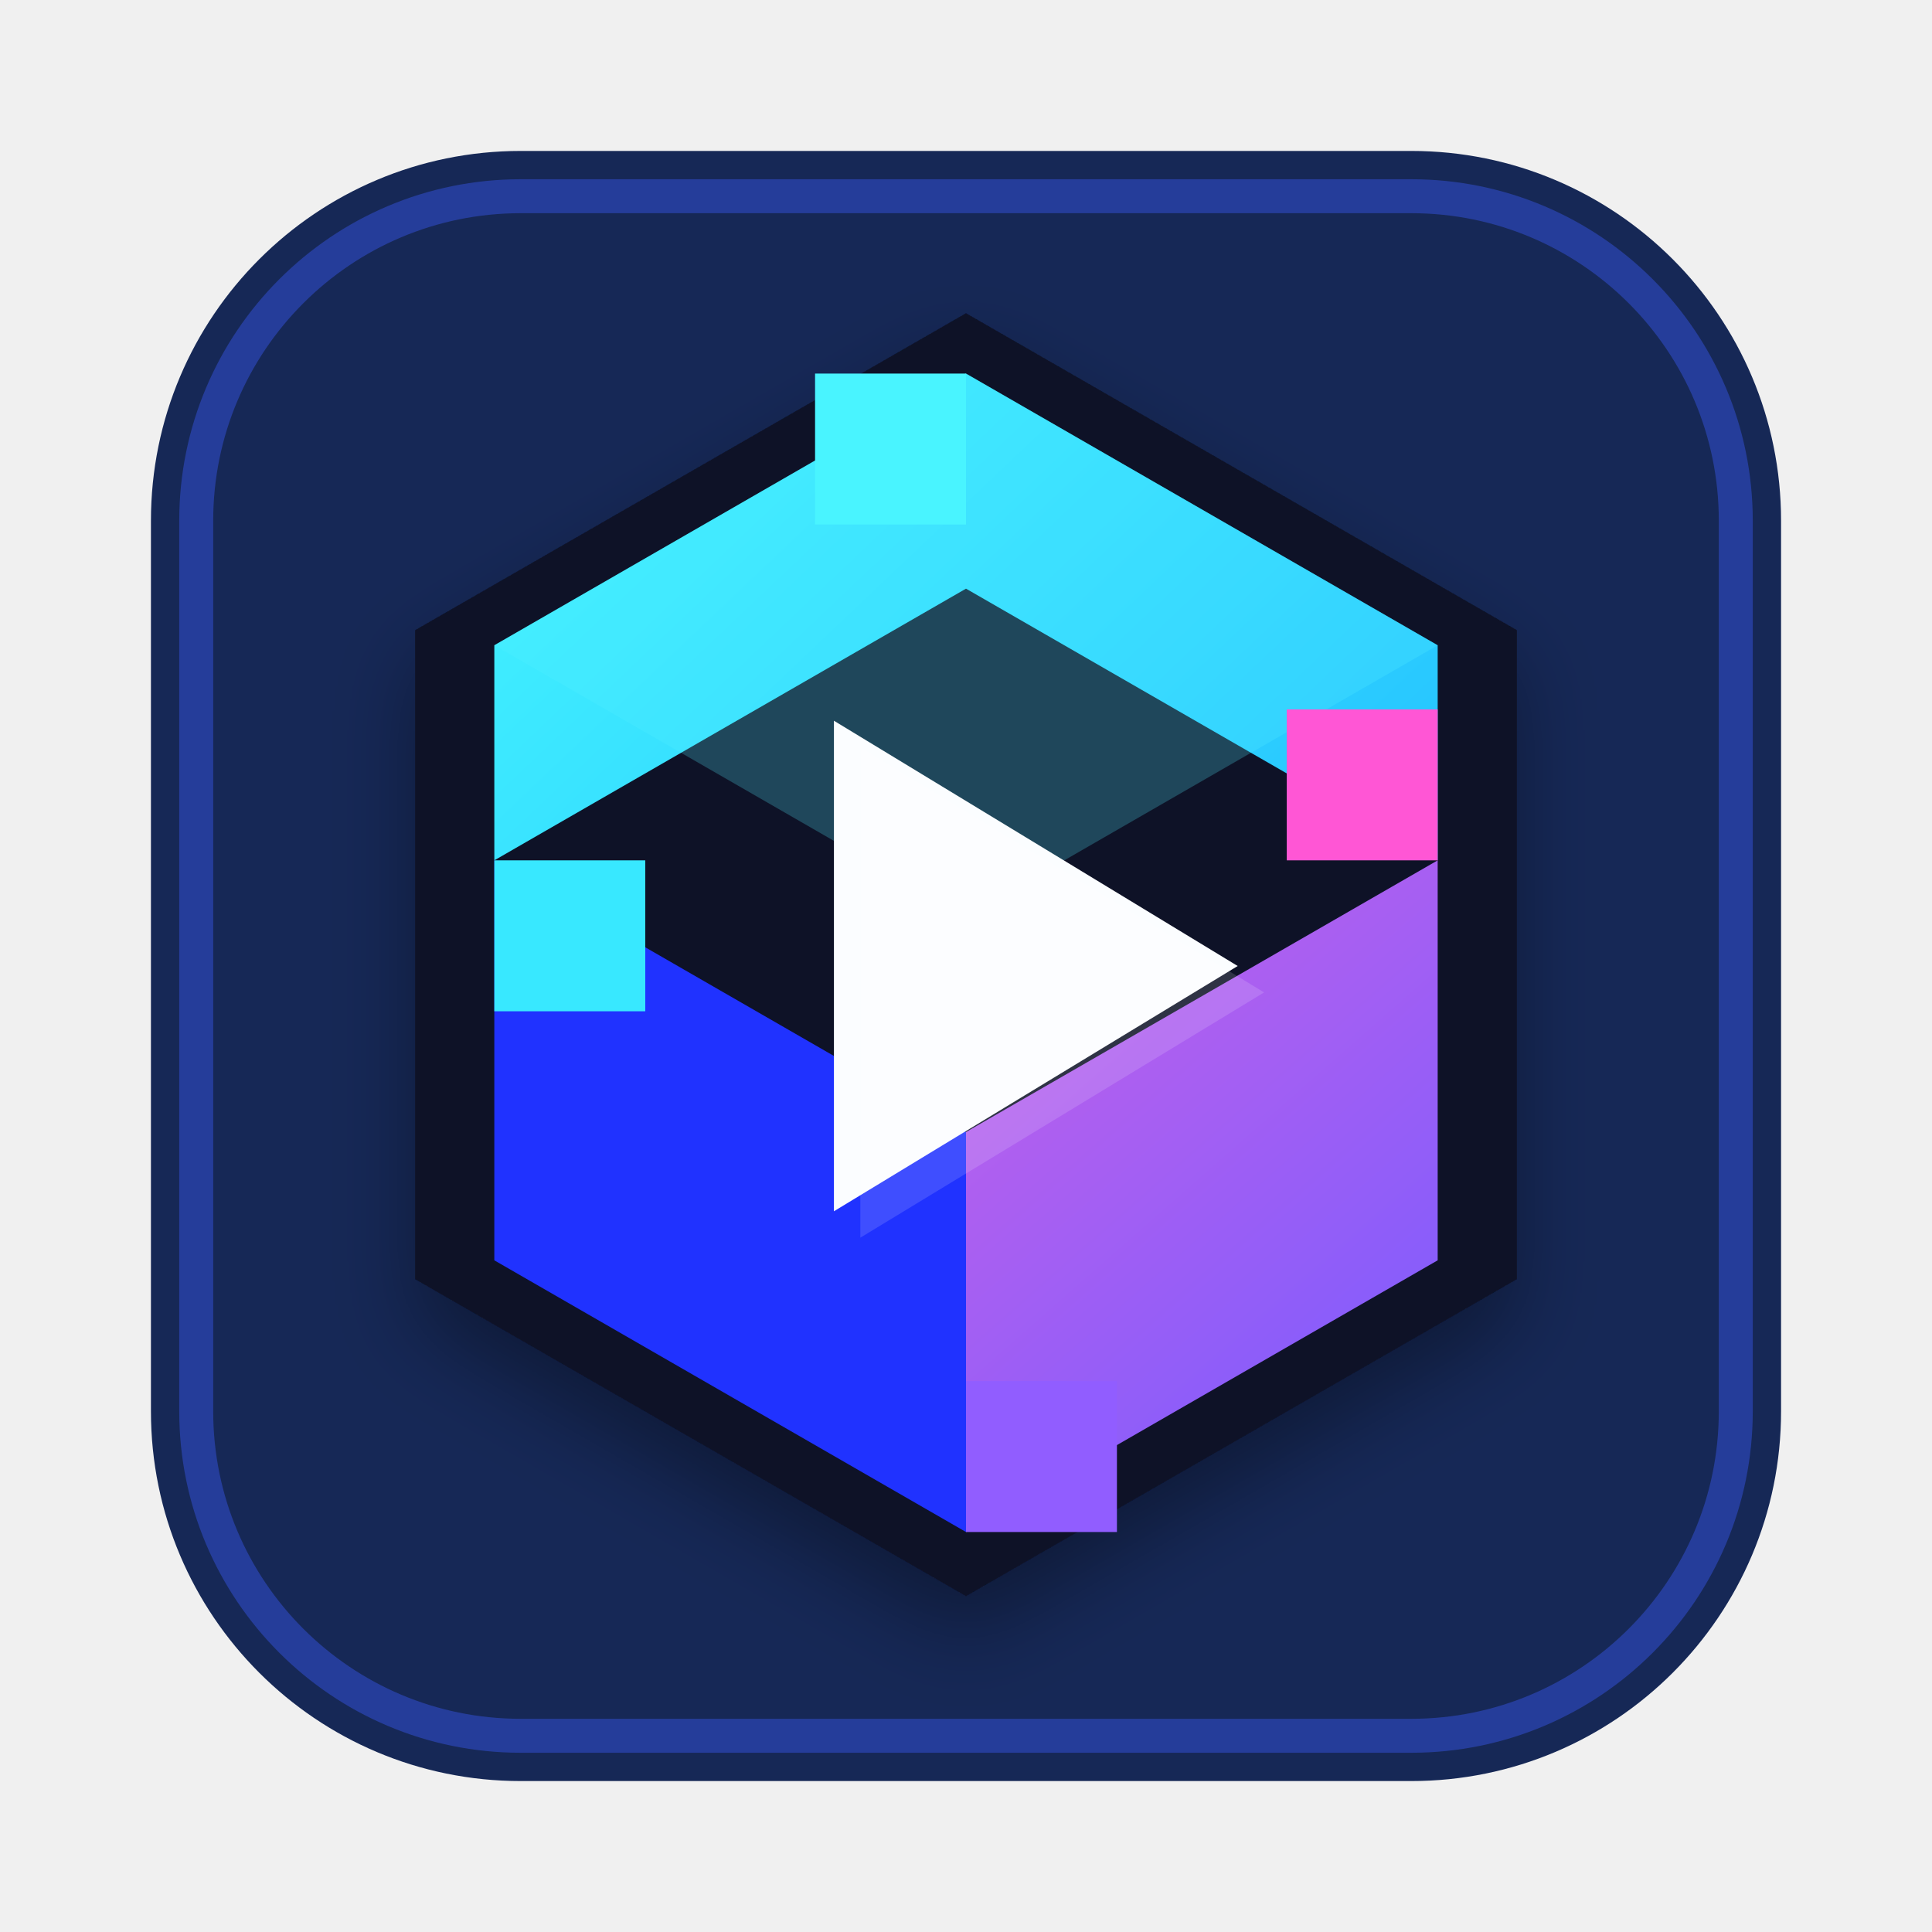
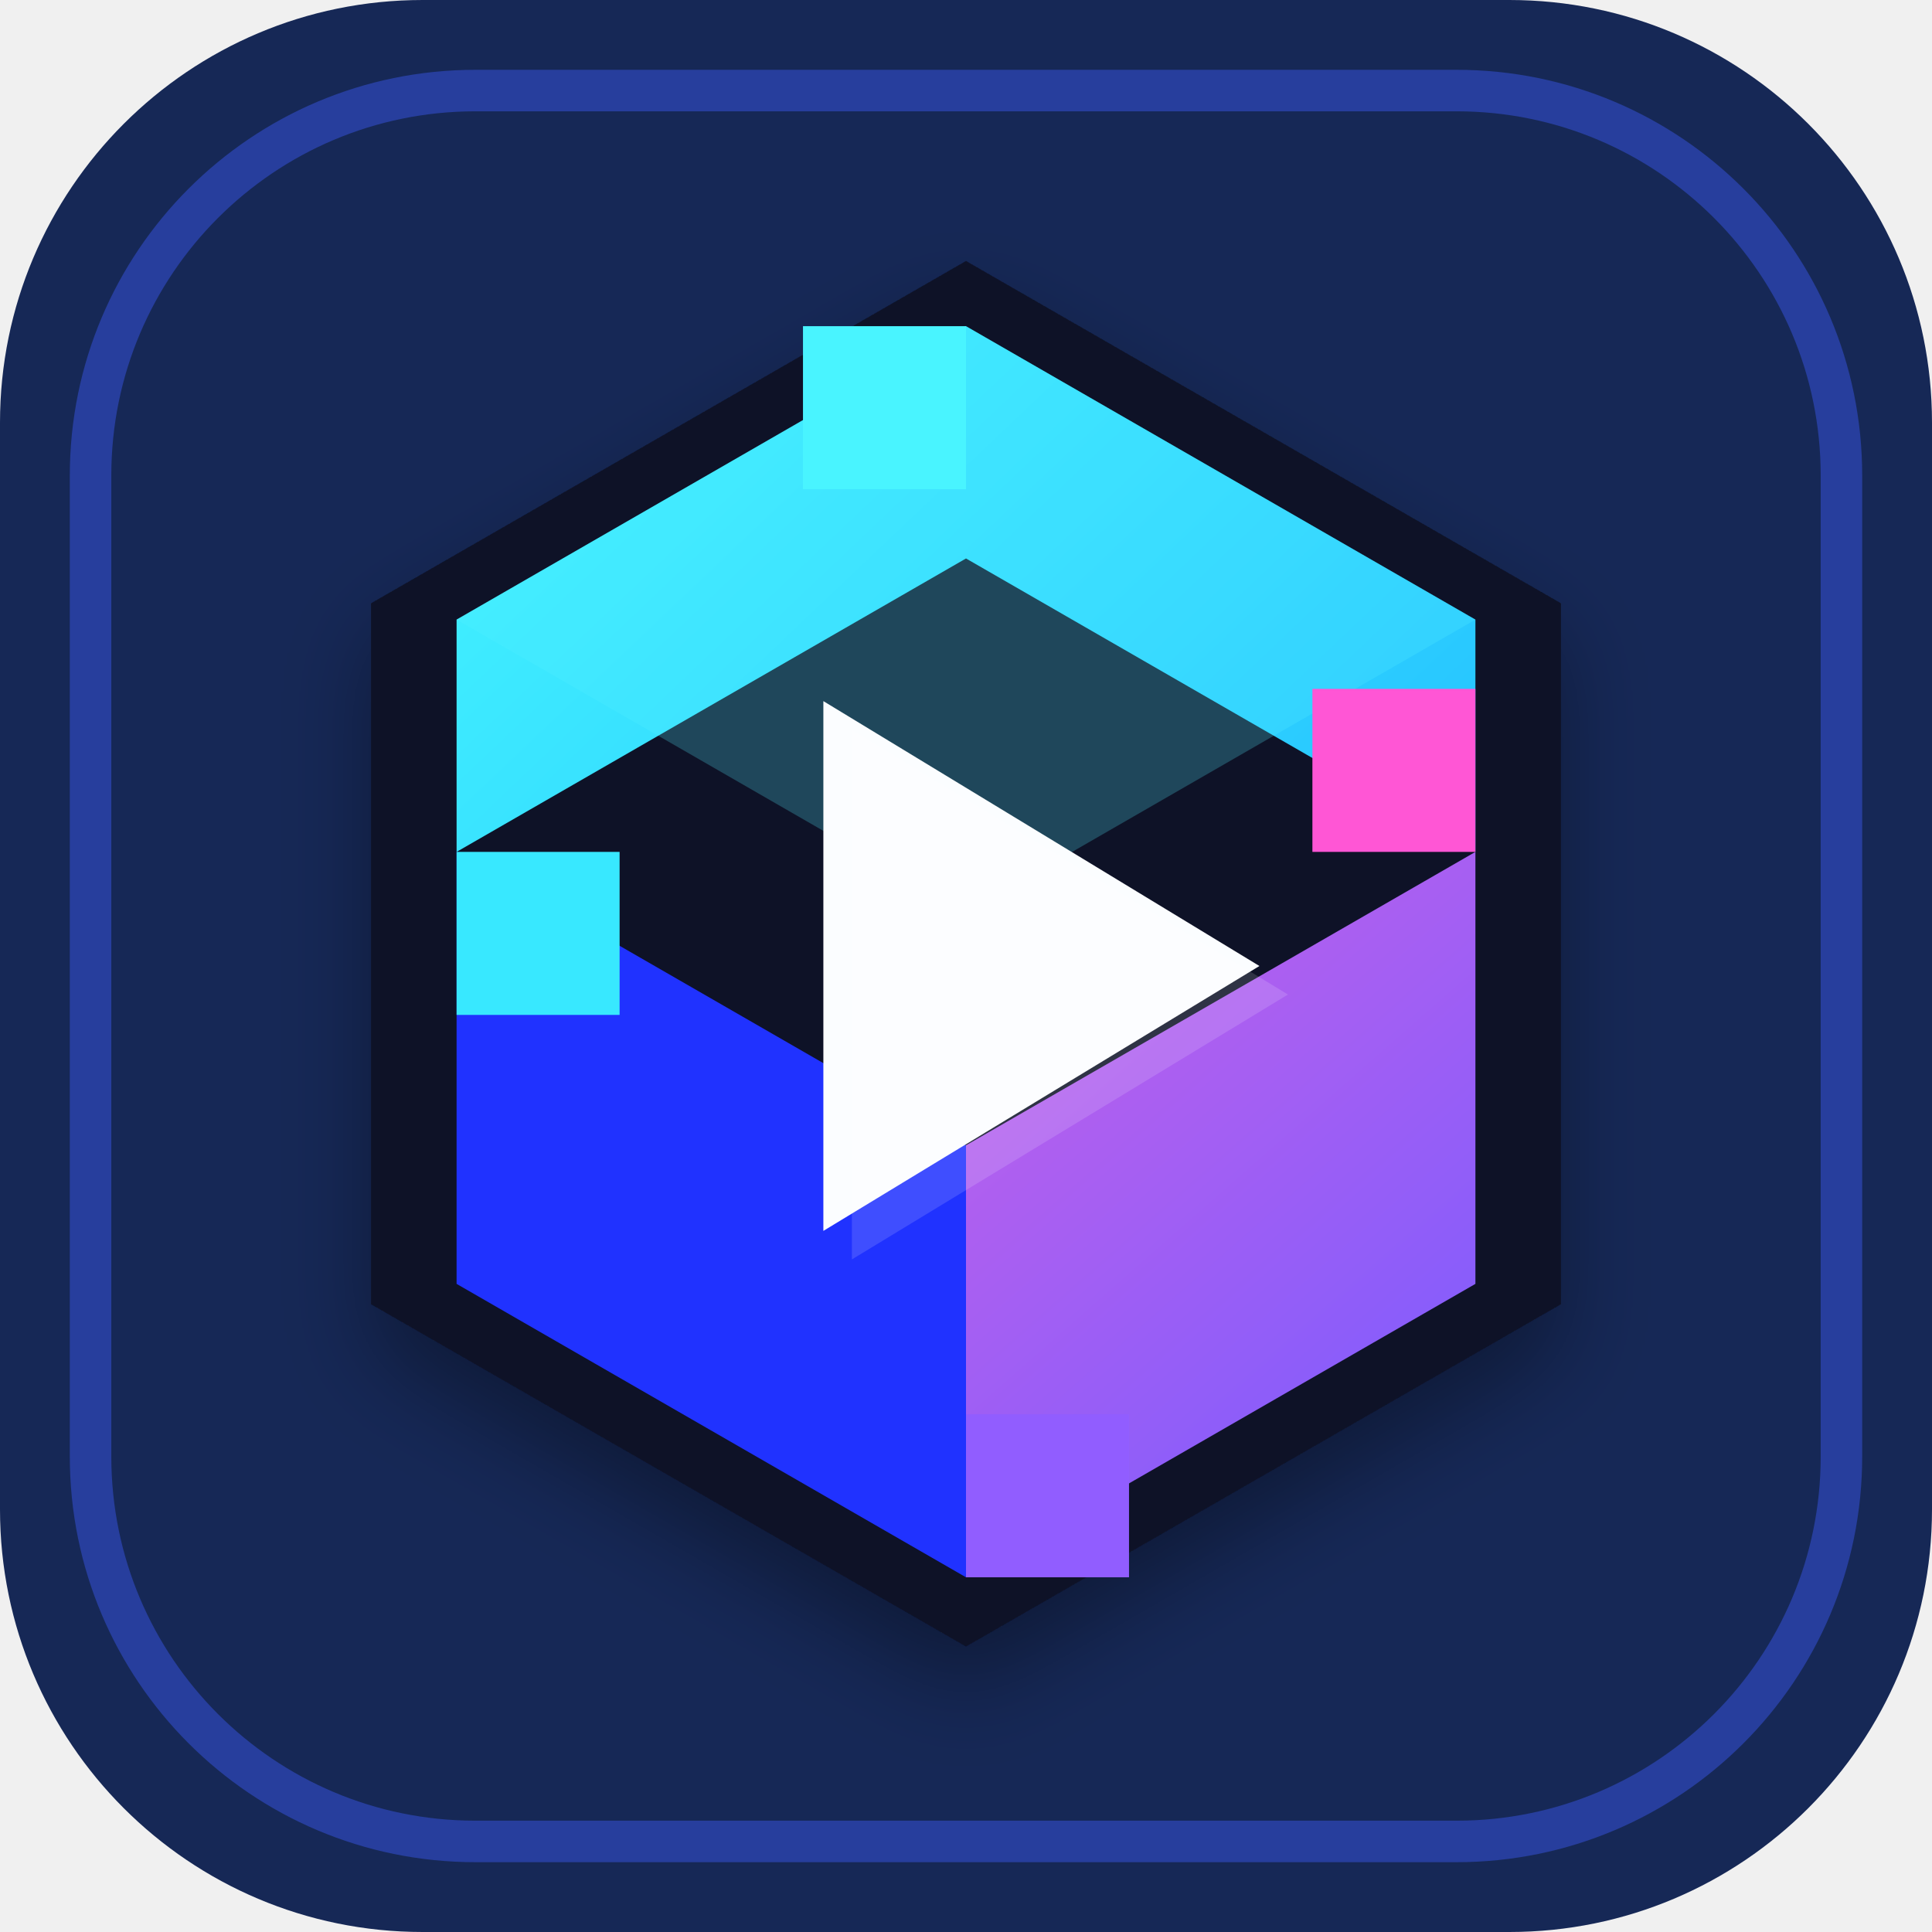
<svg xmlns="http://www.w3.org/2000/svg" viewBox="0 0 1024 1024" width="1024" height="1024">
  <defs>
-     <linearGradient id="background" x1="120" y1="92" x2="904" y2="932" gradientUnits="userSpaceOnUse">
+     <linearGradient id="background" x1="72" y1="40" x2="952" y2="984" gradientUnits="userSpaceOnUse">
      <stop offset="0" stop-color="#22355f" />
      <stop offset="0.55" stop-color="#101a37" />
      <stop offset="1" stop-color="#18204a" />
    </linearGradient>
    <linearGradient id="diamond-cyan" x1="248" y1="238" x2="772" y2="790" gradientUnits="userSpaceOnUse">
      <stop offset="0" stop-color="#44f5ff" />
      <stop offset="1" stop-color="#15a8ff" />
    </linearGradient>
    <linearGradient id="diamond-magenta" x1="324" y1="228" x2="784" y2="752" gradientUnits="userSpaceOnUse">
      <stop offset="0" stop-color="#ff65d8" />
      <stop offset="1" stop-color="#7a5cff" />
    </linearGradient>
    <filter id="soft-shadow" x="-20%" y="-20%" width="140%" height="140%">
      <feDropShadow dx="0" dy="22" stdDeviation="22" flood-color="#030611" flood-opacity="0.42" />
    </filter>
  </defs>
-   <rect x="80" y="80" width="864" height="864" rx="196" fill="#162856" />
-   <rect x="104" y="104" width="816" height="816" rx="172" fill="none" stroke="#3d5cff" stroke-width="18" opacity="0.4" />
-   <path d="M220 334 L512 166 L804 334 L804 678 L512 846 L220 678 Z" fill="#07101f" opacity="0.8" filter="url(#soft-shadow)" />
-   <path d="M512 198 L762 342 L762 456 L512 312 L262 456 L262 342 Z" fill="url(#diamond-cyan)" />
-   <path d="M762 456 L762 668 L512 812 L512 600 Z" fill="url(#diamond-magenta)" />
-   <path d="M262 456 L512 600 L512 812 L262 668 Z" fill="#2032ff" />
-   <path d="M262 342 L512 486 L762 342 L512 198 Z" fill="#54f0ff" opacity="0.24" />
-   <rect x="262" y="456" width="80" height="80" fill="#38e8ff" />
-   <rect x="682" y="376" width="80" height="80" fill="#ff56d5" />
-   <rect x="512" y="732" width="80" height="80" fill="#915dff" />
-   <rect x="432" y="198" width="80" height="80" fill="#49f4ff" />
-   <polygon points="442,382 442,642 656,512" fill="#fbfdff" />
-   <polygon points="442,382 442,642 656,512" fill="#ffffff" opacity="0.14" transform="translate(14 14)" />
+   <rect x="0" y="0" width="1024" height="1024" rx="224" fill="#162856" />
+   <rect x="48" y="48" width="928" height="928" rx="204" fill="none" stroke="#3d5cff" stroke-width="22" opacity="0.42" />
+   <g transform="translate(512 512) scale(1.08) translate(-512 -512)">
+     <path d="M220 334 L512 166 L804 334 L804 678 L512 846 L220 678 Z" fill="#07101f" opacity="0.8" filter="url(#soft-shadow)" />
+     <path d="M512 198 L762 342 L762 456 L512 312 L262 456 L262 342 Z" fill="url(#diamond-cyan)" />
+     <path d="M762 456 L762 668 L512 812 L512 600 Z" fill="url(#diamond-magenta)" />
+     <path d="M262 456 L512 600 L512 812 L262 668 Z" fill="#2032ff" />
+     <path d="M262 342 L512 486 L762 342 L512 198 Z" fill="#54f0ff" opacity="0.24" />
+     <rect x="262" y="456" width="80" height="80" fill="#38e8ff" />
+     <rect x="682" y="376" width="80" height="80" fill="#ff56d5" />
+     <rect x="512" y="732" width="80" height="80" fill="#915dff" />
+     <rect x="432" y="198" width="80" height="80" fill="#49f4ff" />
+     <polygon points="442,382 442,642 656,512" fill="#fbfdff" />
+     <polygon points="442,382 442,642 656,512" fill="#ffffff" opacity="0.14" transform="translate(14 14)" />
+   </g>
</svg>
